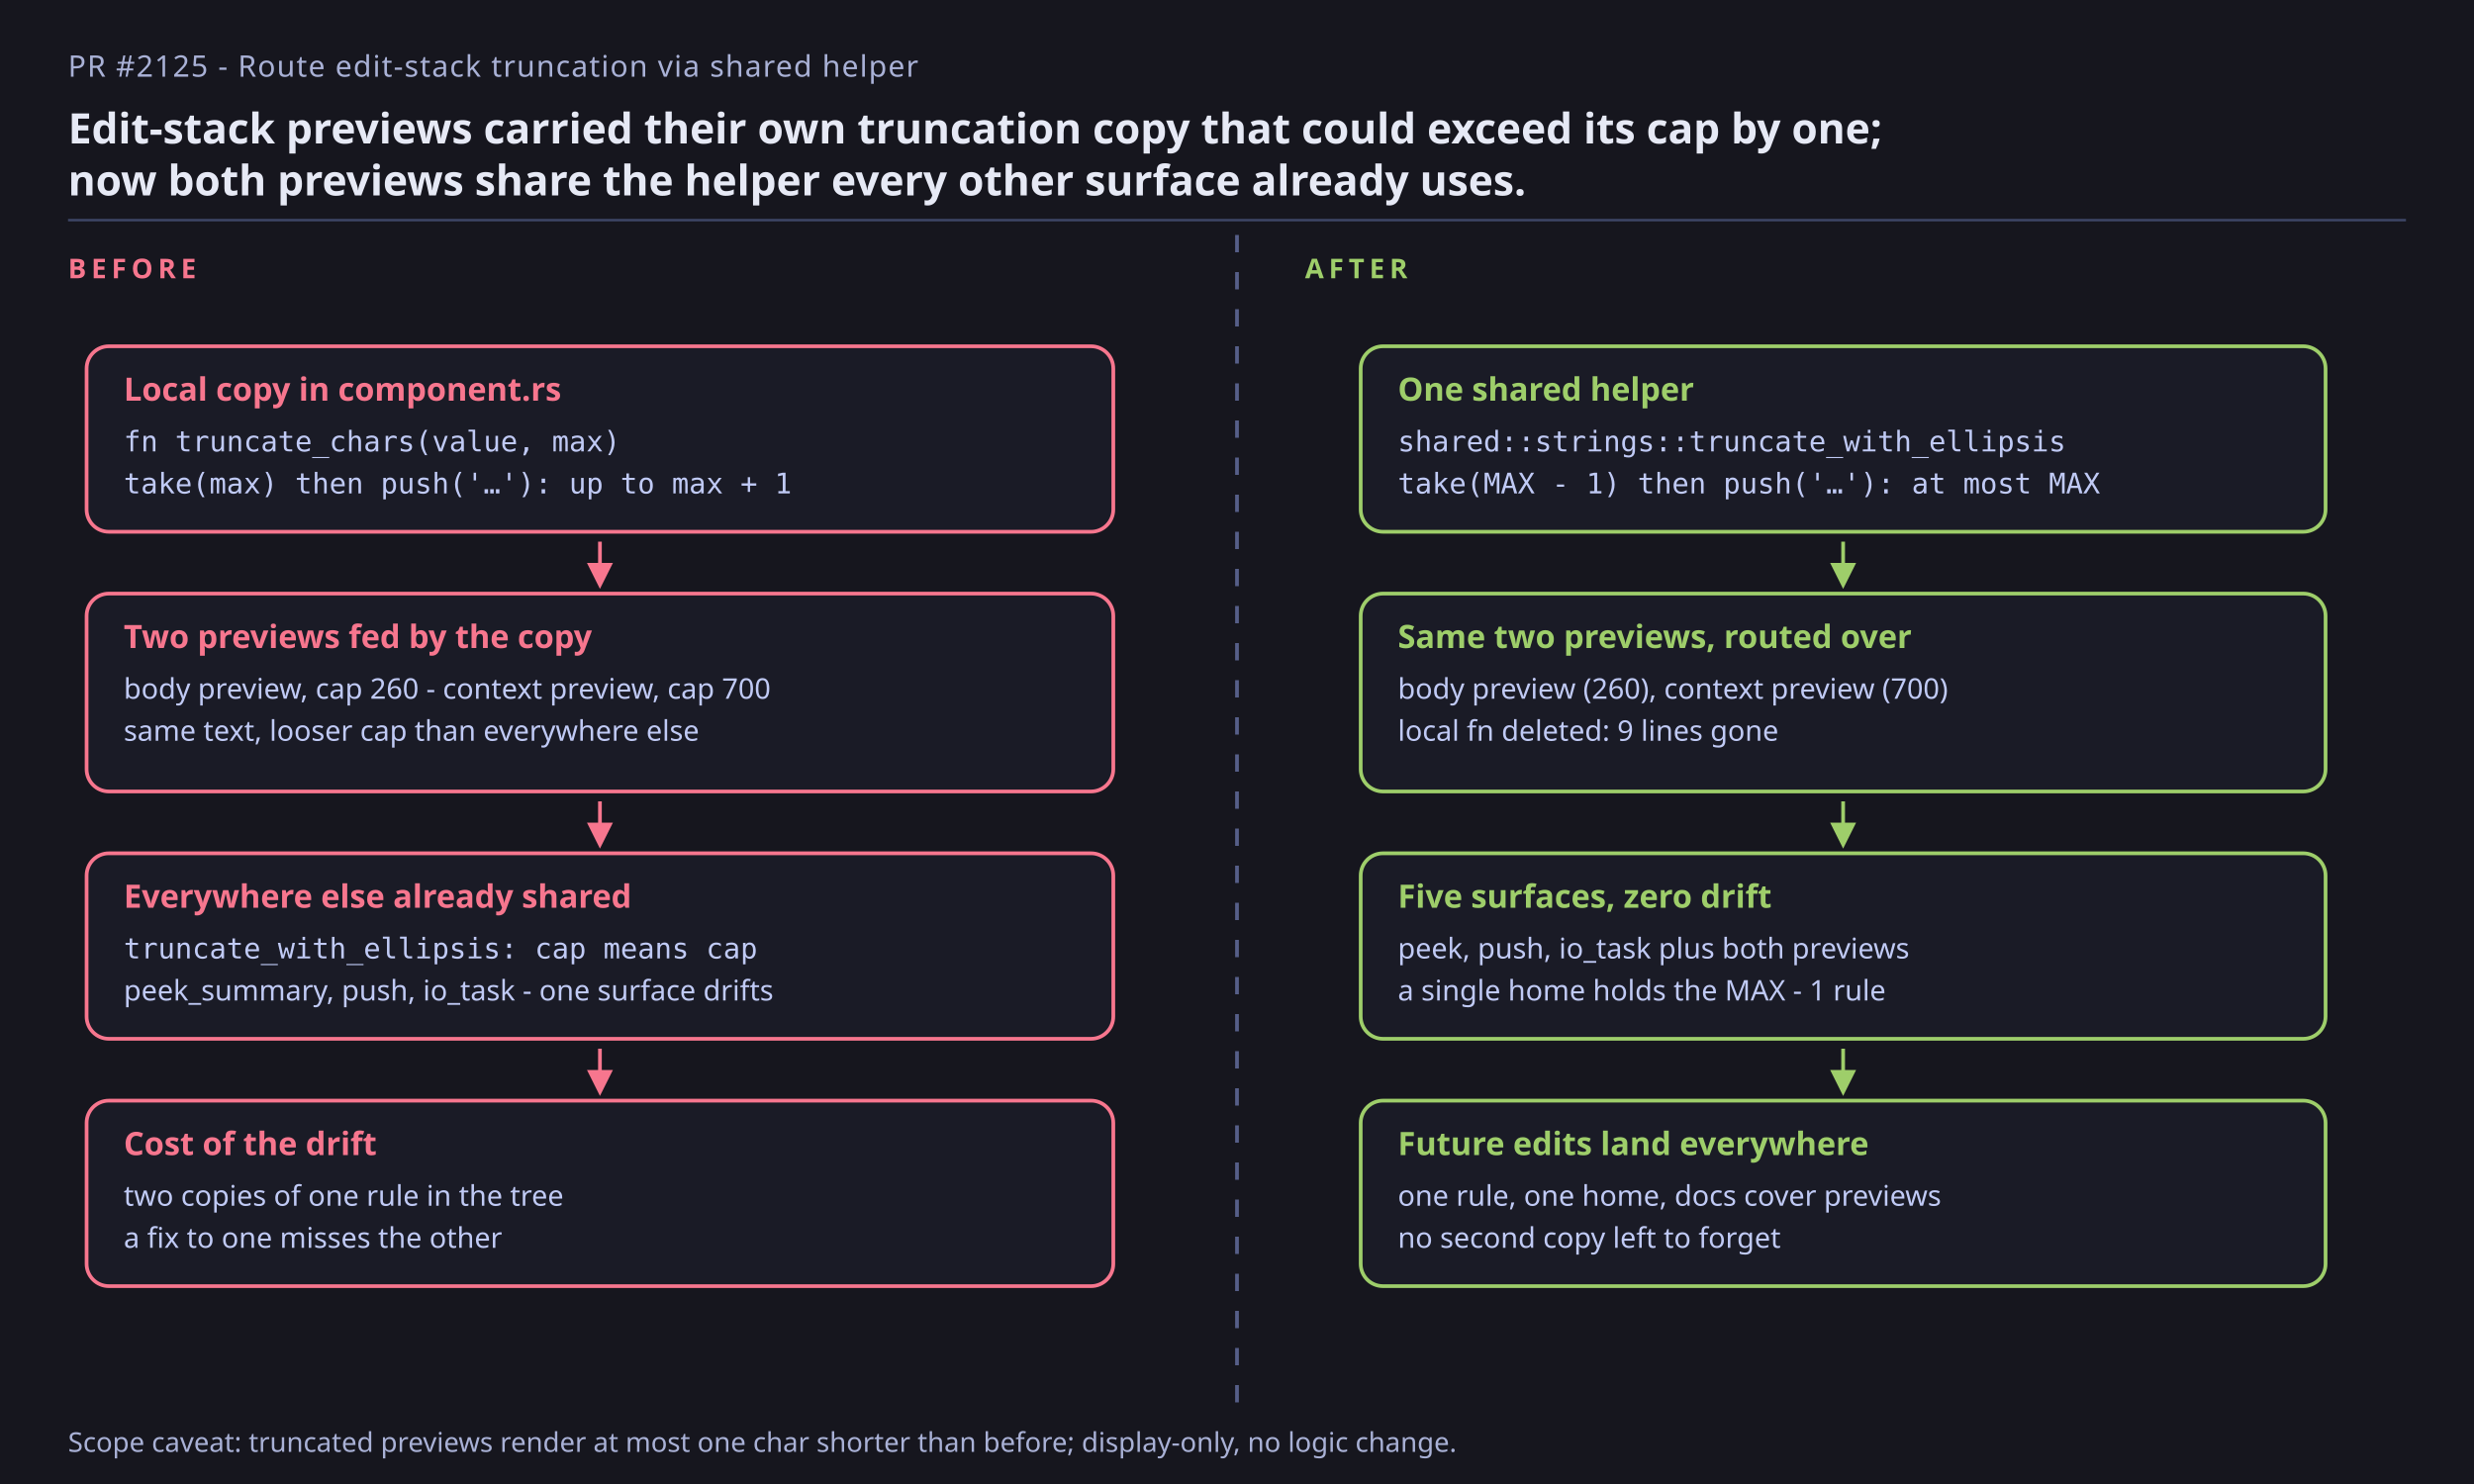
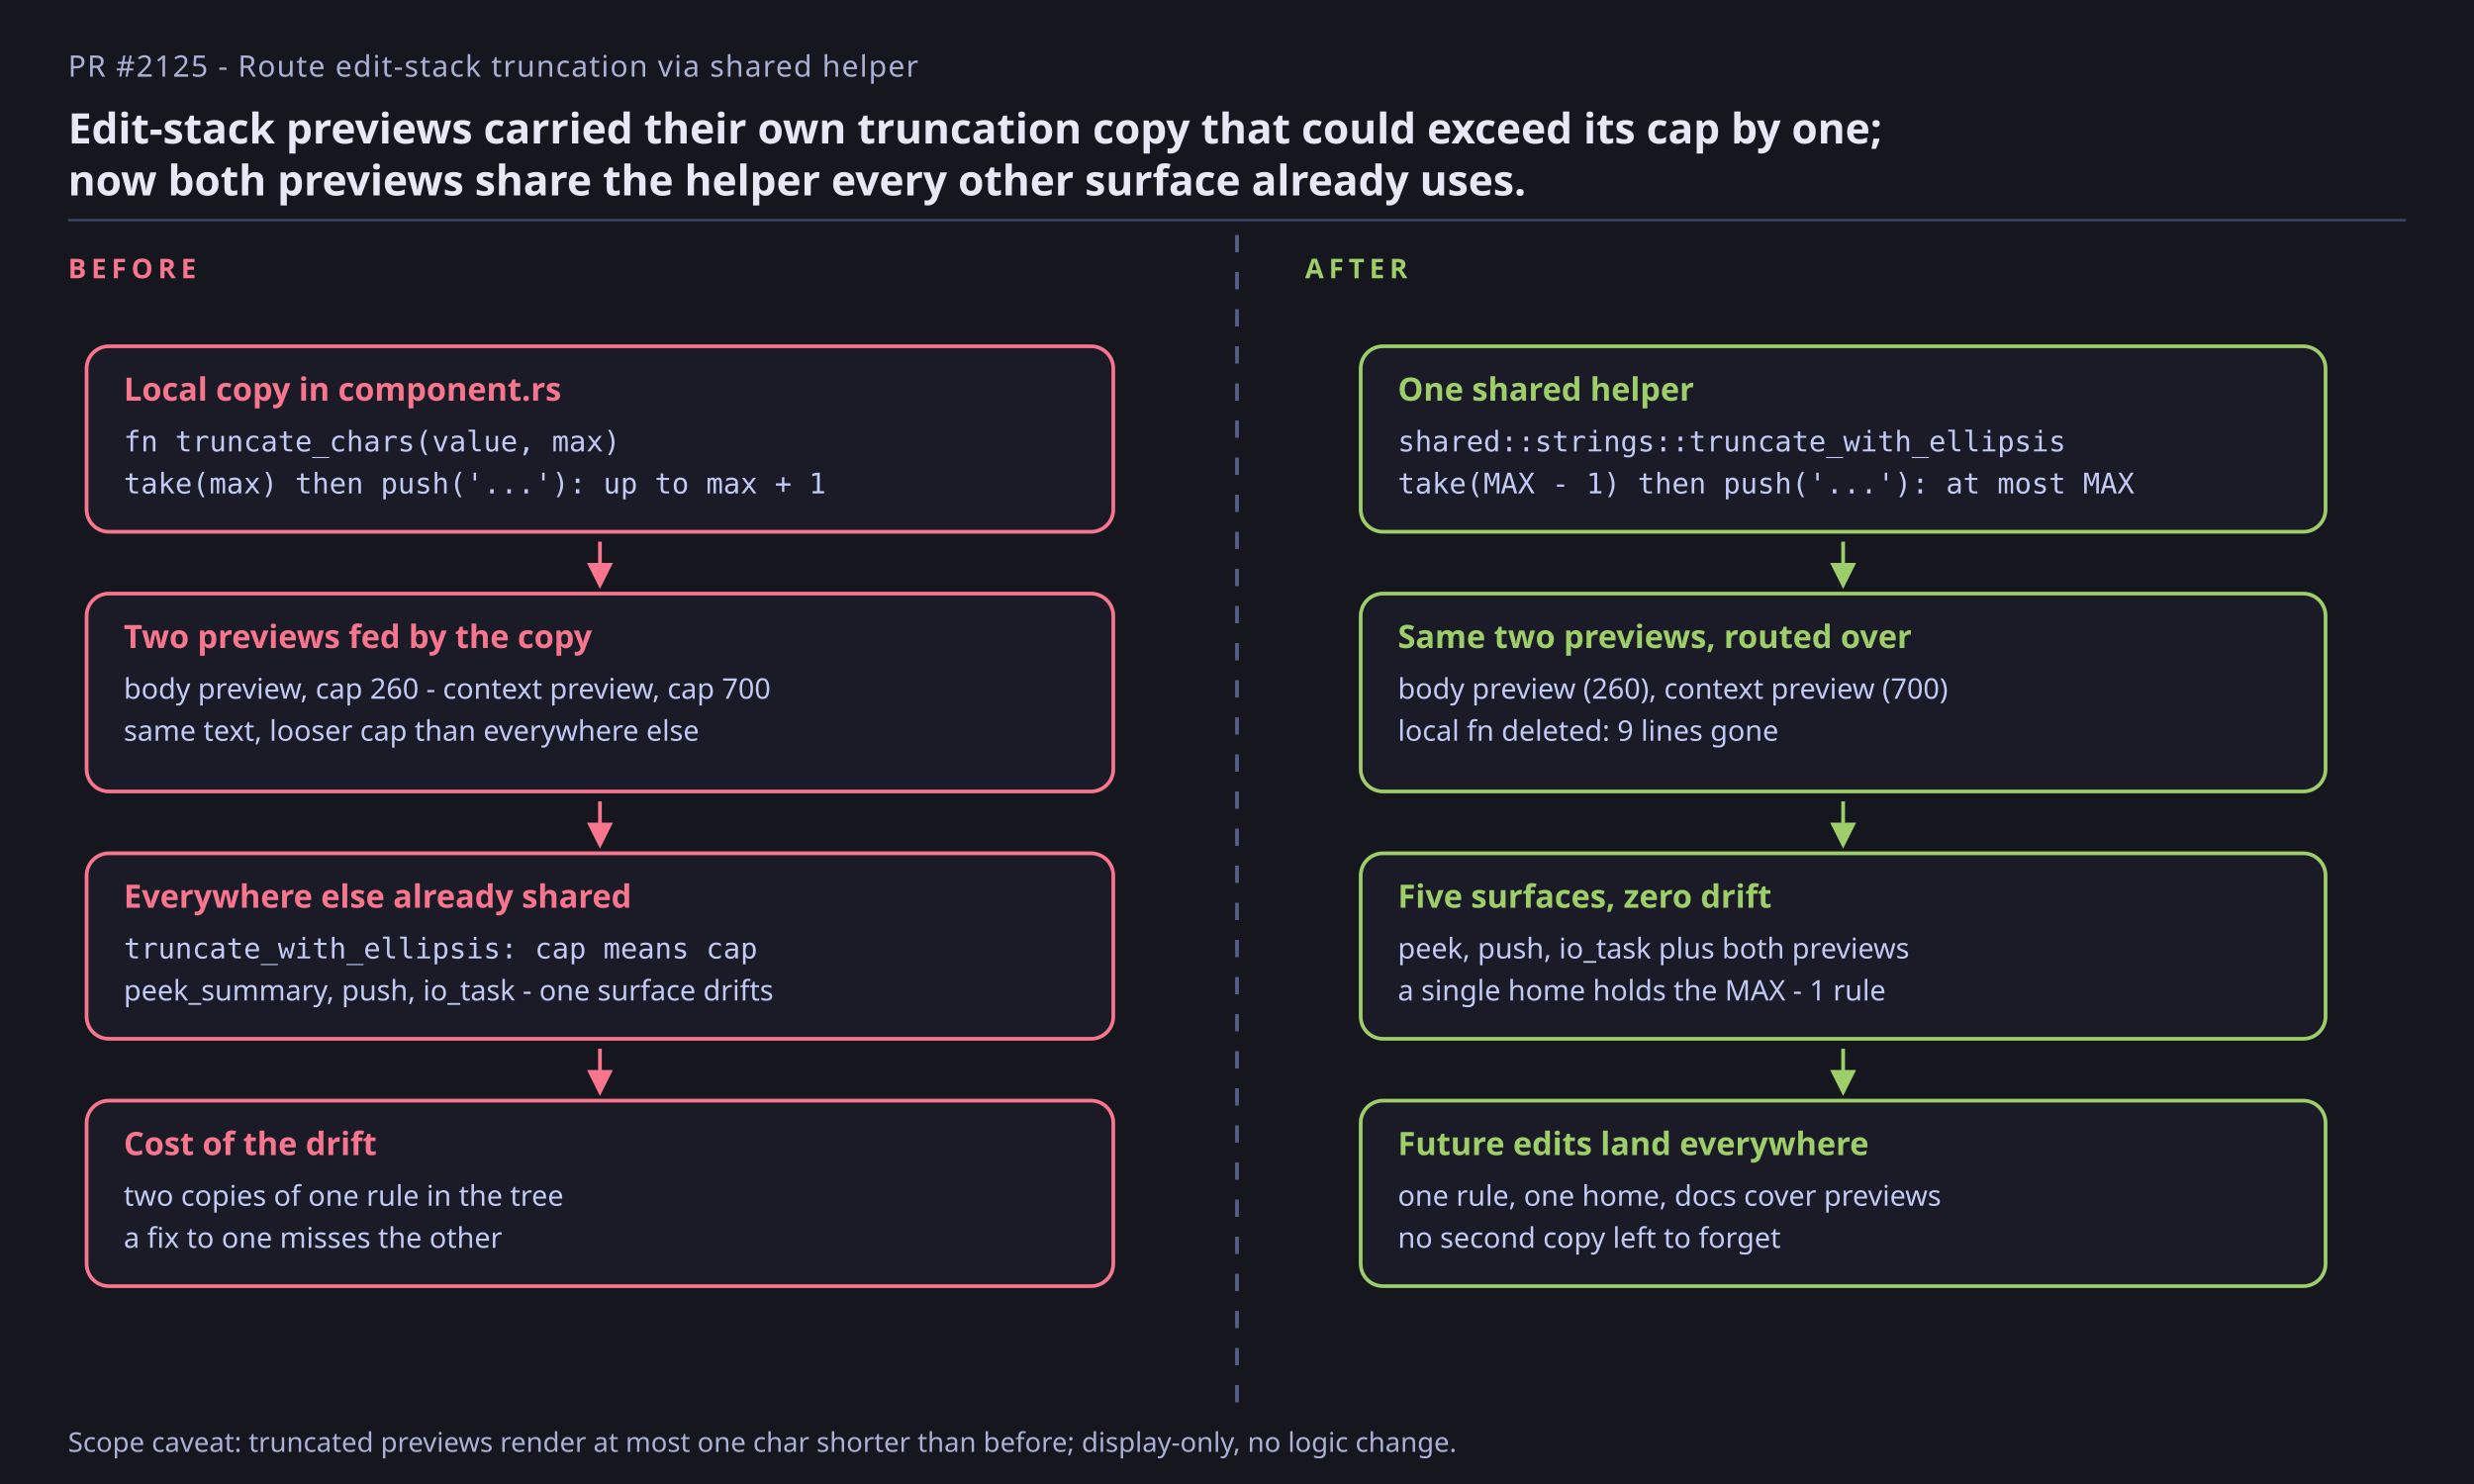
<svg xmlns="http://www.w3.org/2000/svg" width="2000" height="1200" viewBox="0 0 2000 1200" role="img" aria-labelledby="pr2125-title pr2125-desc">
  <rect width="2000" height="1200" fill="#16161e" />
  <defs>
    <marker id="pr2125-arr-red" viewBox="0 0 10 10" refX="8" refY="5" markerWidth="7" markerHeight="7" orient="auto-start-reverse">
      <path d="M0 0 L10 5 L0 10 z" fill="#f7768e" />
    </marker>
    <marker id="pr2125-arr-green" viewBox="0 0 10 10" refX="8" refY="5" markerWidth="7" markerHeight="7" orient="auto-start-reverse">
      <path d="M0 0 L10 5 L0 10 z" fill="#9ece6a" />
    </marker>
  </defs>
  <text x="55" y="62" fill="#a9b1d6" font-family="sans-serif" font-size="24" letter-spacing="1">PR #2125 - Route edit-stack truncation via shared helper</text>
  <text x="55" y="116" fill="#e6e9f5" font-family="sans-serif" font-size="34" font-weight="700">Edit-stack previews carried their own truncation copy that could exceed its cap by one;</text>
  <text x="55" y="158" fill="#e6e9f5" font-family="sans-serif" font-size="34" font-weight="700">now both previews share the helper every other surface already uses.</text>
  <line x1="55" y1="178" x2="1945" y2="178" stroke="#3d4666" stroke-width="2" />
  <text x="55" y="225" fill="#f7768e" font-family="sans-serif" font-size="22" font-weight="700" letter-spacing="4">BEFORE</text>
  <text x="1055" y="225" fill="#9ece6a" font-family="sans-serif" font-size="22" font-weight="700" letter-spacing="4">AFTER</text>
  <line x1="1000" y1="190" x2="1000" y2="1140" stroke="#565f89" stroke-width="3" stroke-dasharray="14 16" />
  <g font-family="sans-serif">
    <rect x="70" y="280" width="830" height="150" rx="18" fill="#1a1b26" stroke="#f7768e" stroke-width="3" />
    <text x="100" y="324" fill="#f7768e" font-size="26" font-weight="700">Local copy in component.rs</text>
    <text x="100" y="365" fill="#c0caf5" font-size="23" font-family="monospace">fn truncate_chars(value, max)</text>
-     <text x="100" y="399" fill="#c0caf5" font-size="23" font-family="monospace">take(max) then push('…'): up to max + 1</text>
+     <text x="100" y="399" fill="#c0caf5" font-size="23" font-family="monospace">take(max) then push('...'): up to max + 1</text>
    <rect x="70" y="480" width="830" height="160" rx="18" fill="#1a1b26" stroke="#f7768e" stroke-width="3" />
    <text x="100" y="524" fill="#f7768e" font-size="26" font-weight="700">Two previews fed by the copy</text>
    <text x="100" y="565" fill="#c0caf5" font-size="23">body preview, cap 260 - context preview, cap 700</text>
    <text x="100" y="599" fill="#c0caf5" font-size="23">same text, looser cap than everywhere else</text>
    <rect x="70" y="690" width="830" height="150" rx="18" fill="#1a1b26" stroke="#f7768e" stroke-width="3" />
    <text x="100" y="734" fill="#f7768e" font-size="26" font-weight="700">Everywhere else already shared</text>
    <text x="100" y="775" fill="#c0caf5" font-size="23" font-family="monospace">truncate_with_ellipsis: cap means cap</text>
    <text x="100" y="809" fill="#c0caf5" font-size="23">peek_summary, push, io_task - one surface drifts</text>
    <rect x="70" y="890" width="830" height="150" rx="18" fill="#1a1b26" stroke="#f7768e" stroke-width="3" />
    <text x="100" y="934" fill="#f7768e" font-size="26" font-weight="700">Cost of the drift</text>
    <text x="100" y="975" fill="#c0caf5" font-size="23">two copies of one rule in the tree</text>
    <text x="100" y="1009" fill="#c0caf5" font-size="23">a fix to one misses the other</text>
    <rect x="1100" y="280" width="780" height="150" rx="18" fill="#1a1b26" stroke="#9ece6a" stroke-width="3" />
    <text x="1130" y="324" fill="#9ece6a" font-size="26" font-weight="700">One shared helper</text>
    <text x="1130" y="365" fill="#c0caf5" font-size="23" font-family="monospace">shared::strings::truncate_with_ellipsis</text>
-     <text x="1130" y="399" fill="#c0caf5" font-size="23" font-family="monospace">take(MAX - 1) then push('…'): at most MAX</text>
+     <text x="1130" y="399" fill="#c0caf5" font-size="23" font-family="monospace">take(MAX - 1) then push('...'): at most MAX</text>
    <rect x="1100" y="480" width="780" height="160" rx="18" fill="#1a1b26" stroke="#9ece6a" stroke-width="3" />
    <text x="1130" y="524" fill="#9ece6a" font-size="26" font-weight="700">Same two previews, routed over</text>
    <text x="1130" y="565" fill="#c0caf5" font-size="23">body preview (260), context preview (700)</text>
    <text x="1130" y="599" fill="#c0caf5" font-size="23">local fn deleted: 9 lines gone</text>
    <rect x="1100" y="690" width="780" height="150" rx="18" fill="#1a1b26" stroke="#9ece6a" stroke-width="3" />
    <text x="1130" y="734" fill="#9ece6a" font-size="26" font-weight="700">Five surfaces, zero drift</text>
    <text x="1130" y="775" fill="#c0caf5" font-size="23">peek, push, io_task plus both previews</text>
    <text x="1130" y="809" fill="#c0caf5" font-size="23">a single home holds the MAX - 1 rule</text>
    <rect x="1100" y="890" width="780" height="150" rx="18" fill="#1a1b26" stroke="#9ece6a" stroke-width="3" />
    <text x="1130" y="934" fill="#9ece6a" font-size="26" font-weight="700">Future edits land everywhere</text>
    <text x="1130" y="975" fill="#c0caf5" font-size="23">one rule, one home, docs cover previews</text>
    <text x="1130" y="1009" fill="#c0caf5" font-size="23">no second copy left to forget</text>
  </g>
  <g stroke-width="3" fill="none">
    <line x1="485" y1="438" x2="485" y2="472" stroke="#f7768e" marker-end="url(#pr2125-arr-red)" />
    <line x1="485" y1="648" x2="485" y2="682" stroke="#f7768e" marker-end="url(#pr2125-arr-red)" />
    <line x1="485" y1="848" x2="485" y2="882" stroke="#f7768e" marker-end="url(#pr2125-arr-red)" />
    <line x1="1490" y1="438" x2="1490" y2="472" stroke="#9ece6a" marker-end="url(#pr2125-arr-green)" />
    <line x1="1490" y1="648" x2="1490" y2="682" stroke="#9ece6a" marker-end="url(#pr2125-arr-green)" />
    <line x1="1490" y1="848" x2="1490" y2="882" stroke="#9ece6a" marker-end="url(#pr2125-arr-green)" />
  </g>
  <text x="55" y="1174" fill="#a9b1d6" font-family="sans-serif" font-size="22">Scope caveat: truncated previews render at most one char shorter than before; display-only, no logic change.</text>
</svg>
